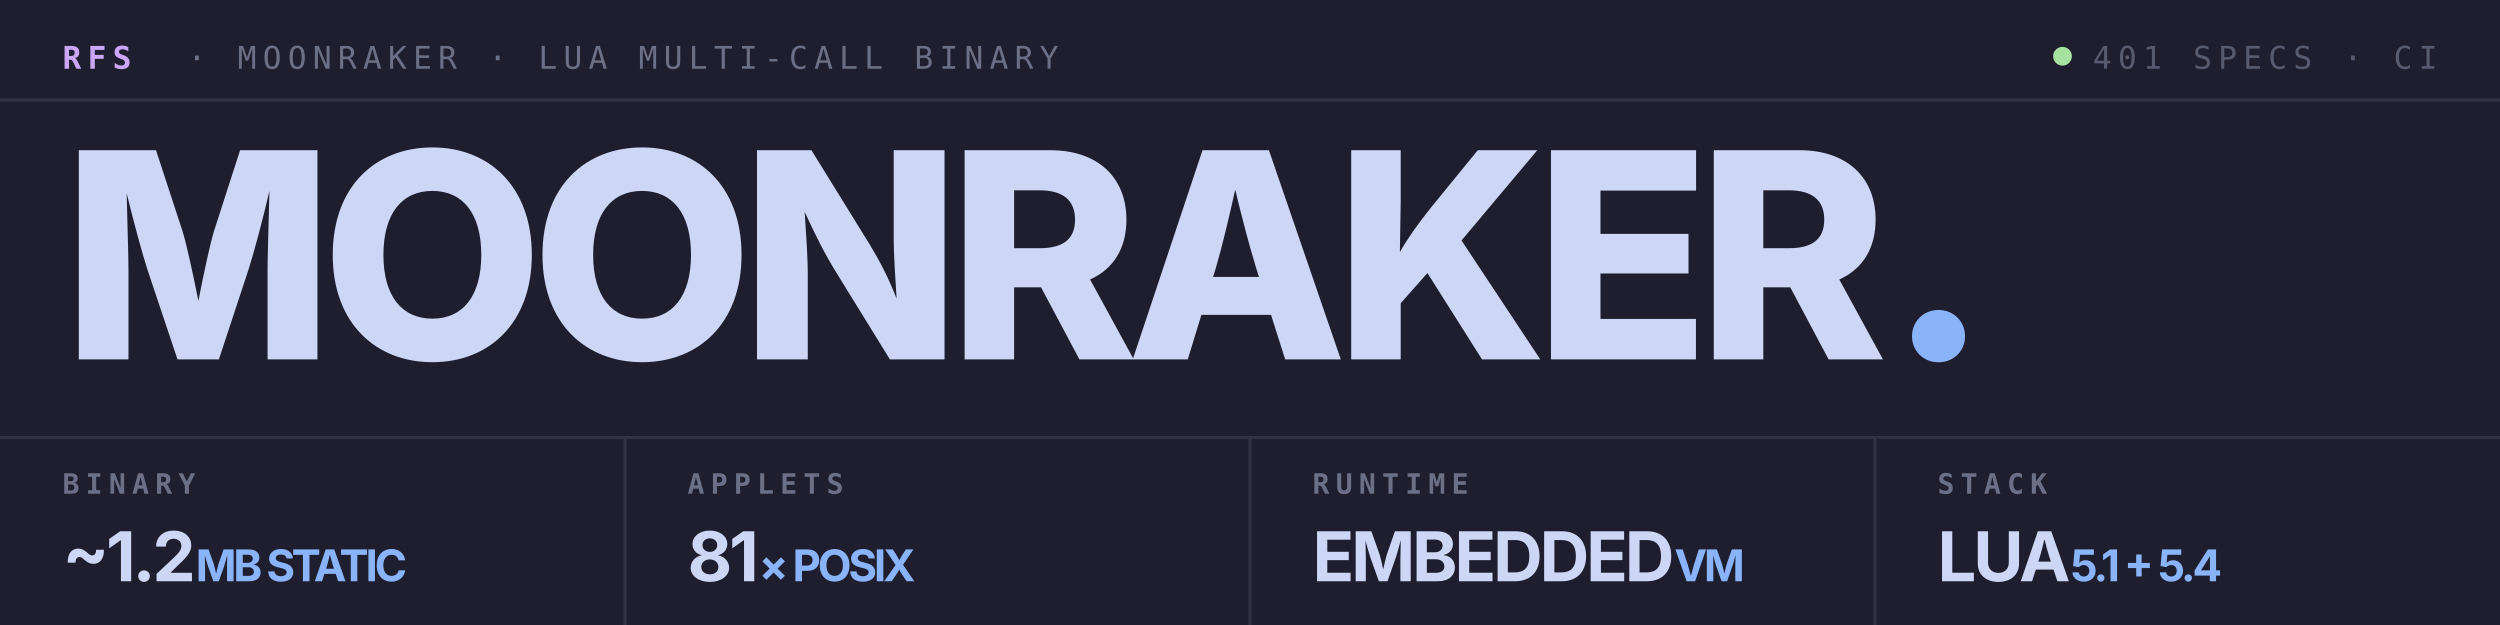
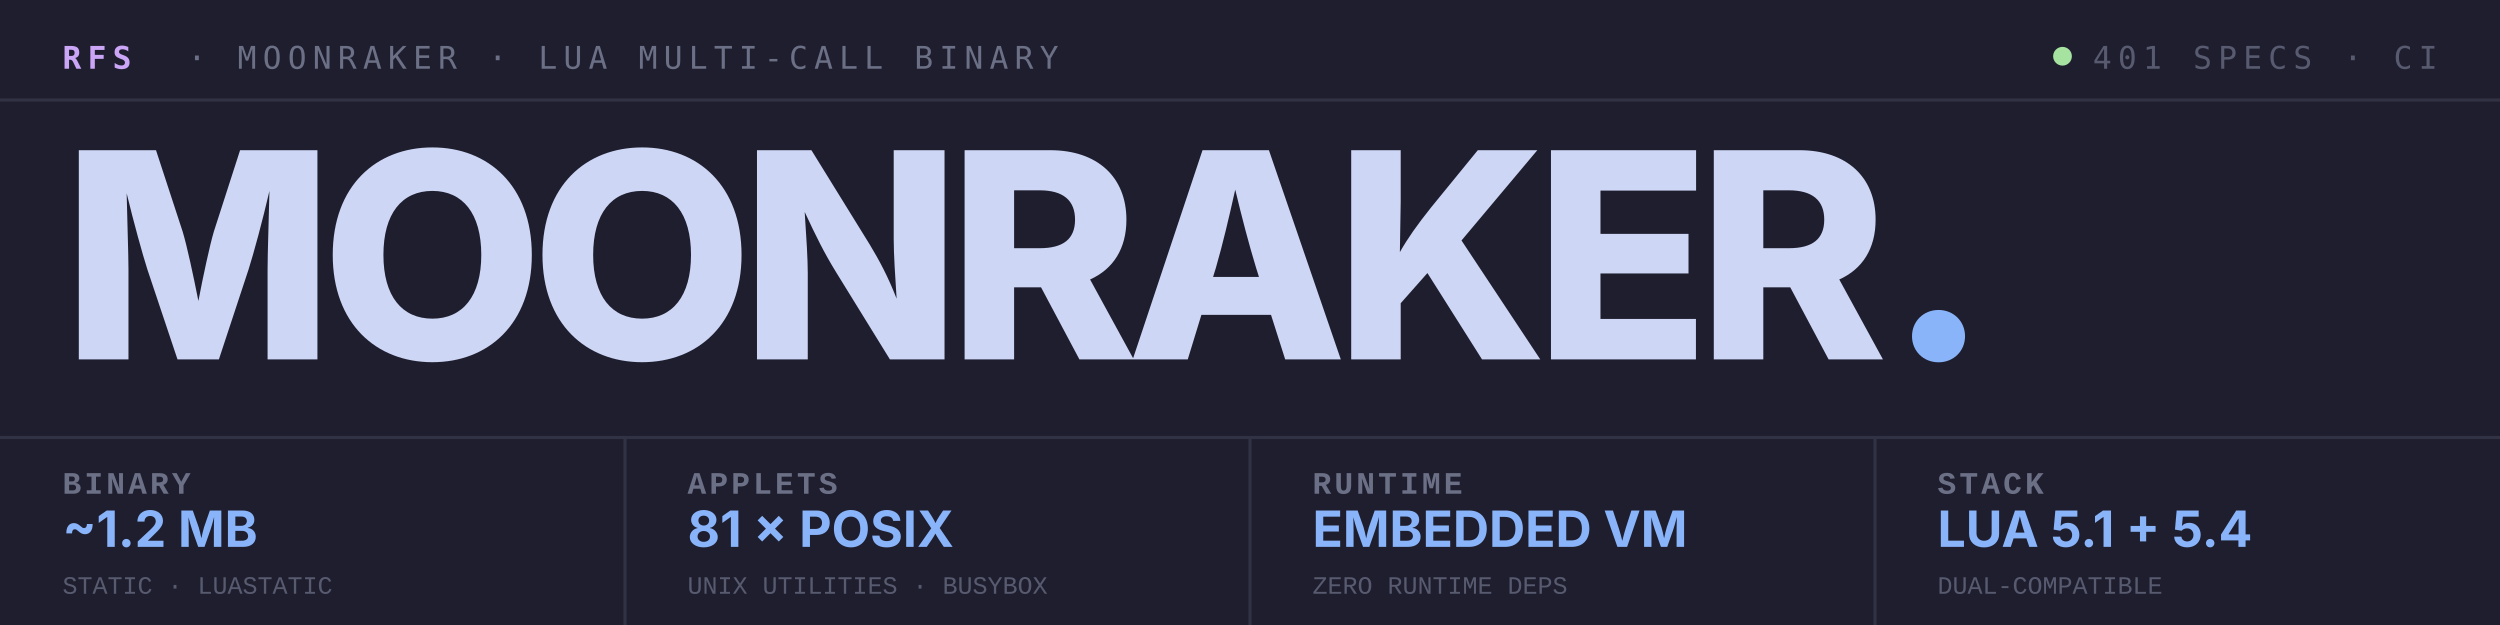
<svg xmlns="http://www.w3.org/2000/svg" viewBox="0 0 800 200" fill="none">
  <rect x="0" y="0" width="800" height="200" fill="#1e1e2e" />
  <line x1="0" y1="32" x2="800" y2="32" stroke="#313244" stroke-width="1" />
  <text x="20" y="22" font-family="'JetBrains Mono', 'SF Mono', 'Fira Code', 'Cascadia Code', monospace" font-size="10" font-weight="700" fill="#cba6f7" letter-spacing="2">RFS</text>
  <text x="60" y="22" font-family="'JetBrains Mono', 'SF Mono', 'Fira Code', 'Cascadia Code', monospace" font-size="10" font-weight="500" fill="#6c7086" letter-spacing="2">·  MOONRAKER  ·  LUA MULTI-CALL BINARY</text>
  <circle cx="660" cy="18" r="3" fill="#a6e3a1" />
  <text x="780" y="22" text-anchor="end" font-family="'JetBrains Mono', 'SF Mono', 'Fira Code', 'Cascadia Code', monospace" font-size="10" font-weight="500" fill="#585b70" letter-spacing="2">401 SPECS · CI</text>
  <text x="20" y="115" font-family="'Inter', 'SF Pro Display', 'Segoe UI', 'Helvetica Neue', Arial, sans-serif" font-size="92" font-weight="800" fill="#cdd6f4" letter-spacing="-4">MOONRAKER<tspan fill="#89b4fa">.</tspan>
  </text>
  <line x1="0" y1="140" x2="800" y2="140" stroke="#313244" stroke-width="1" />
  <line x1="200" y1="140" x2="200" y2="200" stroke="#313244" stroke-width="1" />
  <line x1="400" y1="140" x2="400" y2="200" stroke="#313244" stroke-width="1" />
  <line x1="600" y1="140" x2="600" y2="200" stroke="#313244" stroke-width="1" />
-   <text x="20" y="158" font-family="'JetBrains Mono', 'SF Mono', 'Fira Code', 'Cascadia Code', monospace" font-size="9" font-weight="600" fill="#6c7086" letter-spacing="2">BINARY</text>
-   <text x="20" y="186" font-family="'Inter', 'SF Pro Display', 'Segoe UI', 'Helvetica Neue', Arial, sans-serif" font-size="22" font-weight="700" fill="#cdd6f4" letter-spacing="-1">~1.2<tspan fill="#89b4fa" font-size="14"> MB STATIC</tspan>
-   </text>
-   <text x="220" y="158" font-family="'JetBrains Mono', 'SF Mono', 'Fira Code', 'Cascadia Code', monospace" font-size="9" font-weight="600" fill="#6c7086" letter-spacing="2">APPLETS</text>
-   <text x="220" y="186" font-family="'Inter', 'SF Pro Display', 'Segoe UI', 'Helvetica Neue', Arial, sans-serif" font-size="22" font-weight="700" fill="#cdd6f4" letter-spacing="-1">81<tspan fill="#89b4fa" font-size="14"> × POSIX</tspan>
-   </text>
-   <text x="420" y="158" font-family="'JetBrains Mono', 'SF Mono', 'Fira Code', 'Cascadia Code', monospace" font-size="9" font-weight="600" fill="#6c7086" letter-spacing="2">RUNTIME</text>
-   <text x="420" y="186" font-family="'Inter', 'SF Pro Display', 'Segoe UI', 'Helvetica Neue', Arial, sans-serif" font-size="22" font-weight="700" fill="#cdd6f4" letter-spacing="-1">EMBEDDED<tspan fill="#89b4fa" font-size="14"> VM</tspan>
-   </text>
-   <text x="620" y="158" font-family="'JetBrains Mono', 'SF Mono', 'Fira Code', 'Cascadia Code', monospace" font-size="9" font-weight="600" fill="#6c7086" letter-spacing="2">STACK</text>
-   <text x="620" y="186" font-family="'Inter', 'SF Pro Display', 'Segoe UI', 'Helvetica Neue', Arial, sans-serif" font-size="22" font-weight="700" fill="#cdd6f4" letter-spacing="-1">LUA<tspan fill="#89b4fa" font-size="14"> 5.1 + 5.4</tspan>
-   </text>
+   <text x="20" y="158" font-family="'JetBrains Mono', 'Courier New', monospace" font-size="10" font-weight="600" fill="#6c7086" letter-spacing="1">BINARY</text>
+   <text x="20" y="175" font-family="'Inter', 'Helvetica Neue', Arial, sans-serif" font-size="16" font-weight="700" fill="#89b4fa" letter-spacing="0">~1.2 MB</text>
+   <text x="20" y="190" font-family="'JetBrains Mono', 'Courier New', monospace" font-size="8" fill="#585b70" letter-spacing="0">STATIC · LUASTATIC</text>
+   <text x="220" y="158" font-family="'JetBrains Mono', 'Courier New', monospace" font-size="10" font-weight="600" fill="#6c7086" letter-spacing="1">APPLETS</text>
+   <text x="220" y="175" font-family="'Inter', 'Helvetica Neue', Arial, sans-serif" font-size="16" font-weight="700" fill="#89b4fa" letter-spacing="0">81 × POSIX</text>
+   <text x="220" y="190" font-family="'JetBrains Mono', 'Courier New', monospace" font-size="8" fill="#585b70" letter-spacing="0">UNIX UTILITIES · BUSYBOX</text>
+   <text x="420" y="158" font-family="'JetBrains Mono', 'Courier New', monospace" font-size="10" font-weight="600" fill="#6c7086" letter-spacing="1">RUNTIME</text>
+   <text x="420" y="175" font-family="'Inter', 'Helvetica Neue', Arial, sans-serif" font-size="16" font-weight="700" fill="#89b4fa" letter-spacing="0">EMBEDDED VM</text>
+   <text x="420" y="190" font-family="'JetBrains Mono', 'Courier New', monospace" font-size="8" fill="#585b70" letter-spacing="0">ZERO RUNTIME DEPS</text>
+   <text x="620" y="158" font-family="'JetBrains Mono', 'Courier New', monospace" font-size="10" font-weight="600" fill="#6c7086" letter-spacing="1">STACK</text>
+   <text x="620" y="175" font-family="'Inter', 'Helvetica Neue', Arial, sans-serif" font-size="16" font-weight="700" fill="#89b4fa" letter-spacing="0">LUA 5.1 + 5.4</text>
+   <text x="620" y="190" font-family="'JetBrains Mono', 'Courier New', monospace" font-size="8" fill="#585b70" letter-spacing="0">DUAL-COMPATIBLE</text>
</svg>
